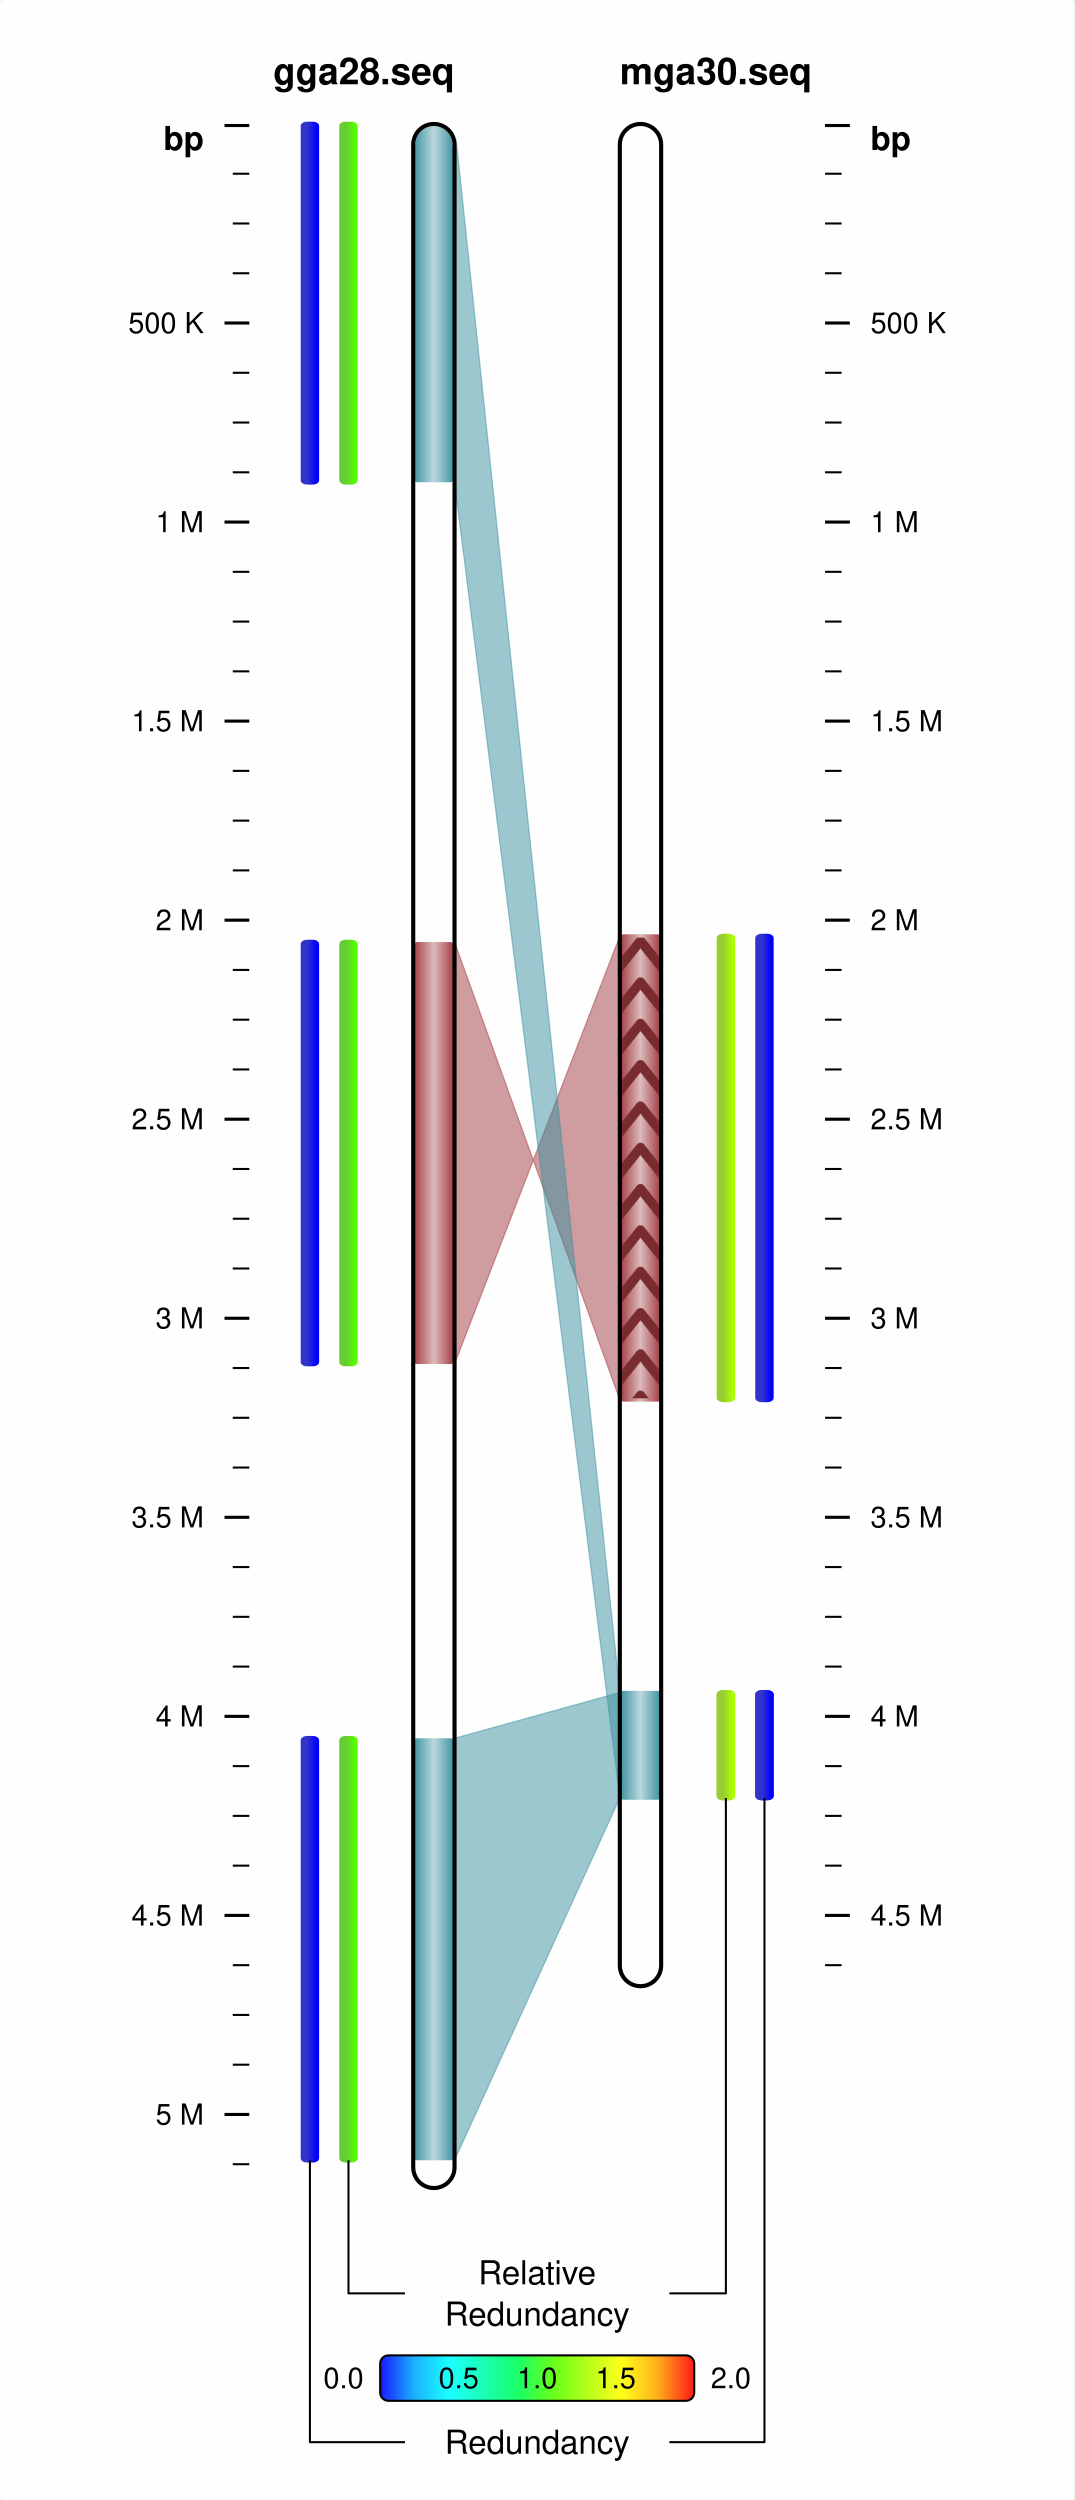
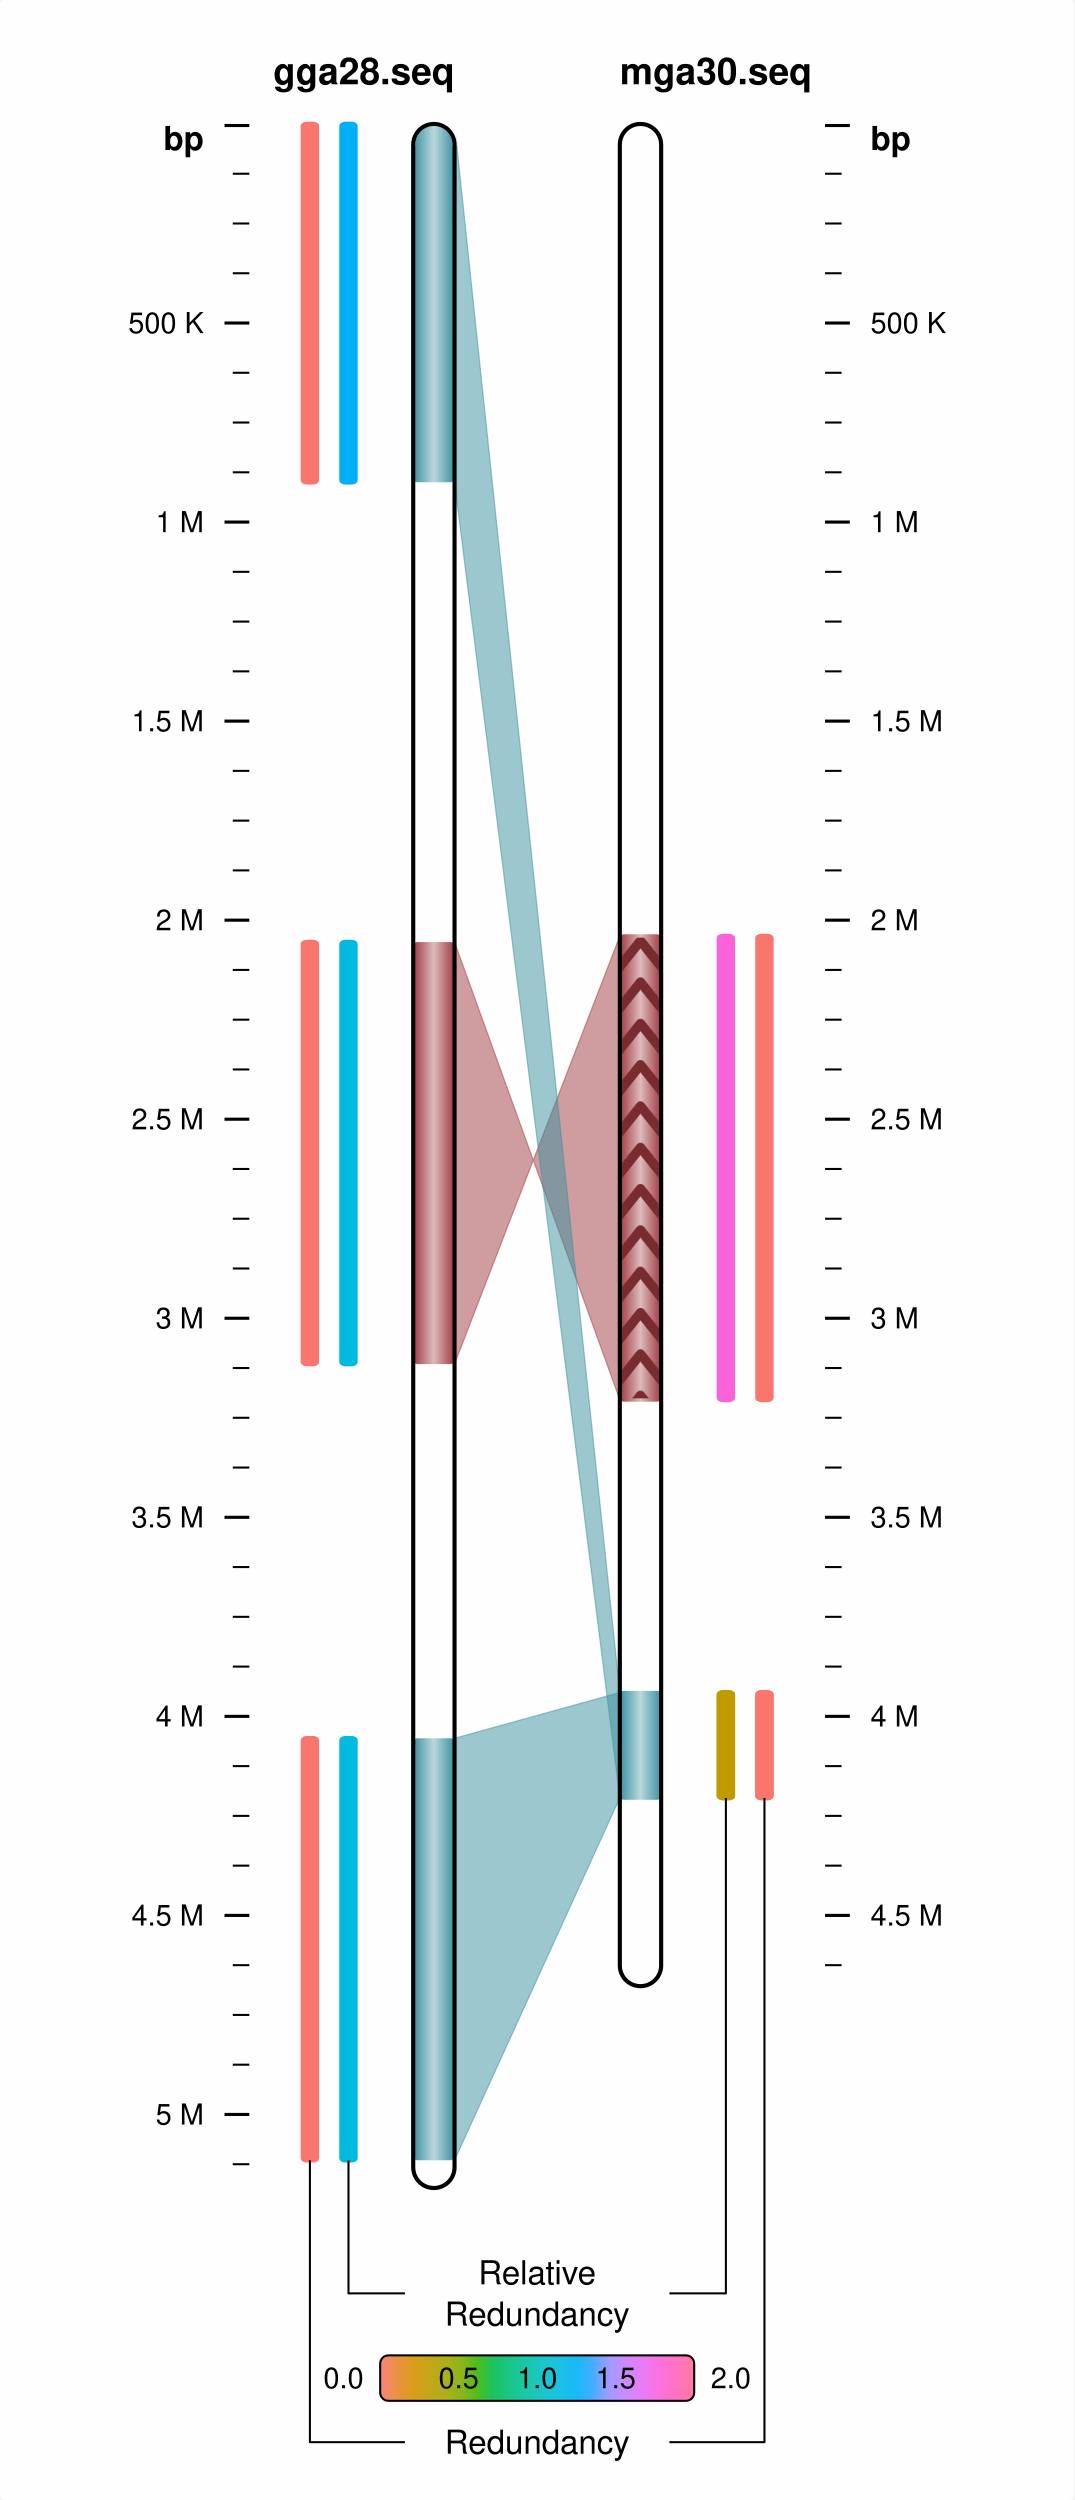
<svg xmlns="http://www.w3.org/2000/svg" viewBox="0 0 260 605.008">
  <rect x="0" y="0" width="260" height="605.008" rx="1" ry="1" fill="white" fill-opacity="0.9" stroke="white" stroke-width="0" stroke-opacity="1" />
  <text id="49.33332836.299999" x="49.333" y="36.3" dominant-baseline="" baseline-shift="" alignment-baseline="" font-size="8px" font-weight="bold" font-family="Helvetica,Arial" font-variant="normal" text-anchor="end" text-align="start" line-height="125%%">
bp</text>
  <line id="54.33332830.37500060.33332830.375000" x1="54.333" y1="30.375" x2="60.333" y2="30.375" stroke-width="0.75" stroke="black" />
  <line id="56.33332842.04262260.33332842.042622" x1="56.333" y1="42.043" x2="60.333" y2="42.043" stroke-width="0.5" stroke="black" />
  <line id="56.33332854.08524360.33332854.085243" x1="56.333" y1="54.085" x2="60.333" y2="54.085" stroke-width="0.5" stroke="black" />
  <line id="56.33332866.12786160.33332866.127861" x1="56.333" y1="66.128" x2="60.333" y2="66.128" stroke-width="0.5" stroke="black" />
  <line id="54.33332878.17048660.33332878.170486" x1="54.333" y1="78.171" x2="60.333" y2="78.171" stroke-width="0.75" stroke="black" />
  <text id="49.33332880.620483" x="49.333" y="80.621" dominant-baseline="" baseline-shift="" alignment-baseline="" font-size="7px" font-weight="normal" font-family="Helvetica,Arial" font-variant="normal" text-anchor="end" text-align="start" line-height="125%%">
500 K</text>
  <line id="56.33332890.21310460.33332890.213104" x1="56.333" y1="90.213" x2="60.333" y2="90.213" stroke-width="0.5" stroke="black" />
  <line id="56.333328102.25573060.333328102.255730" x1="56.333" y1="102.256" x2="60.333" y2="102.256" stroke-width="0.5" stroke="black" />
  <line id="56.333328114.29834760.333328114.298347" x1="56.333" y1="114.298" x2="60.333" y2="114.298" stroke-width="0.5" stroke="black" />
  <line id="54.333328126.34097360.333328126.340973" x1="54.333" y1="126.341" x2="60.333" y2="126.341" stroke-width="0.75" stroke="black" />
  <text id="49.333328128.790970" x="49.333" y="128.791" dominant-baseline="" baseline-shift="" alignment-baseline="" font-size="7px" font-weight="normal" font-family="Helvetica,Arial" font-variant="normal" text-anchor="end" text-align="start" line-height="125%%">
1 M</text>
  <line id="56.333328138.38359160.333328138.383591" x1="56.333" y1="138.384" x2="60.333" y2="138.384" stroke-width="0.5" stroke="black" />
  <line id="56.333328150.42620860.333328150.426208" x1="56.333" y1="150.426" x2="60.333" y2="150.426" stroke-width="0.5" stroke="black" />
  <line id="56.333328162.46882660.333328162.468826" x1="56.333" y1="162.469" x2="60.333" y2="162.469" stroke-width="0.5" stroke="black" />
  <line id="54.333328174.51145960.333328174.511459" x1="54.333" y1="174.511" x2="60.333" y2="174.511" stroke-width="0.75" stroke="black" />
  <text id="49.333328176.961456" x="49.333" y="176.961" dominant-baseline="" baseline-shift="" alignment-baseline="" font-size="7px" font-weight="normal" font-family="Helvetica,Arial" font-variant="normal" text-anchor="end" text-align="start" line-height="125%%">
1.5 M</text>
  <line id="56.333328186.55407760.333328186.554077" x1="56.333" y1="186.554" x2="60.333" y2="186.554" stroke-width="0.5" stroke="black" />
  <line id="56.333328198.59669560.333328198.596695" x1="56.333" y1="198.597" x2="60.333" y2="198.597" stroke-width="0.5" stroke="black" />
  <line id="56.333328210.63931360.333328210.639313" x1="56.333" y1="210.639" x2="60.333" y2="210.639" stroke-width="0.5" stroke="black" />
  <line id="54.333328222.68194660.333328222.681946" x1="54.333" y1="222.682" x2="60.333" y2="222.682" stroke-width="0.75" stroke="black" />
  <text id="49.333328225.131943" x="49.333" y="225.132" dominant-baseline="" baseline-shift="" alignment-baseline="" font-size="7px" font-weight="normal" font-family="Helvetica,Arial" font-variant="normal" text-anchor="end" text-align="start" line-height="125%%">
2 M</text>
  <line id="56.333328234.72456460.333328234.724564" x1="56.333" y1="234.725" x2="60.333" y2="234.725" stroke-width="0.5" stroke="black" />
  <line id="56.333328246.76718160.333328246.767181" x1="56.333" y1="246.767" x2="60.333" y2="246.767" stroke-width="0.5" stroke="black" />
  <line id="56.333328258.80981460.333328258.809814" x1="56.333" y1="258.81" x2="60.333" y2="258.81" stroke-width="0.5" stroke="black" />
  <line id="54.333328270.85241760.333328270.852417" x1="54.333" y1="270.852" x2="60.333" y2="270.852" stroke-width="0.75" stroke="black" />
  <text id="49.333328273.302429" x="49.333" y="273.302" dominant-baseline="" baseline-shift="" alignment-baseline="" font-size="7px" font-weight="normal" font-family="Helvetica,Arial" font-variant="normal" text-anchor="end" text-align="start" line-height="125%%">
2.5 M</text>
  <line id="56.333328282.89505060.333328282.895050" x1="56.333" y1="282.895" x2="60.333" y2="282.895" stroke-width="0.5" stroke="black" />
  <line id="56.333328294.93765360.333328294.937653" x1="56.333" y1="294.938" x2="60.333" y2="294.938" stroke-width="0.5" stroke="black" />
  <line id="56.333328306.98028660.333328306.980286" x1="56.333" y1="306.98" x2="60.333" y2="306.98" stroke-width="0.5" stroke="black" />
  <line id="54.333328319.02291960.333328319.022919" x1="54.333" y1="319.023" x2="60.333" y2="319.023" stroke-width="0.75" stroke="black" />
  <text id="49.333328321.472931" x="49.333" y="321.473" dominant-baseline="" baseline-shift="" alignment-baseline="" font-size="7px" font-weight="normal" font-family="Helvetica,Arial" font-variant="normal" text-anchor="end" text-align="start" line-height="125%%">
3 M</text>
  <line id="56.333328331.06552160.333328331.065521" x1="56.333" y1="331.066" x2="60.333" y2="331.066" stroke-width="0.5" stroke="black" />
  <line id="56.333328343.10815460.333328343.108154" x1="56.333" y1="343.108" x2="60.333" y2="343.108" stroke-width="0.5" stroke="black" />
  <line id="56.333328355.15078760.333328355.150787" x1="56.333" y1="355.151" x2="60.333" y2="355.151" stroke-width="0.5" stroke="black" />
  <line id="54.333328367.19339060.333328367.193390" x1="54.333" y1="367.193" x2="60.333" y2="367.193" stroke-width="0.75" stroke="black" />
  <text id="49.333328369.643402" x="49.333" y="369.643" dominant-baseline="" baseline-shift="" alignment-baseline="" font-size="7px" font-weight="normal" font-family="Helvetica,Arial" font-variant="normal" text-anchor="end" text-align="start" line-height="125%%">
3.5 M</text>
  <line id="56.333328379.23602360.333328379.236023" x1="56.333" y1="379.236" x2="60.333" y2="379.236" stroke-width="0.5" stroke="black" />
  <line id="56.333328391.27862560.333328391.278625" x1="56.333" y1="391.279" x2="60.333" y2="391.279" stroke-width="0.5" stroke="black" />
  <line id="56.333328403.32125960.333328403.321259" x1="56.333" y1="403.321" x2="60.333" y2="403.321" stroke-width="0.5" stroke="black" />
  <line id="54.333328415.36389260.333328415.363892" x1="54.333" y1="415.364" x2="60.333" y2="415.364" stroke-width="0.75" stroke="black" />
  <text id="49.333328417.813904" x="49.333" y="417.814" dominant-baseline="" baseline-shift="" alignment-baseline="" font-size="7px" font-weight="normal" font-family="Helvetica,Arial" font-variant="normal" text-anchor="end" text-align="start" line-height="125%%">
4 M</text>
  <line id="56.333328427.40649460.333328427.406494" x1="56.333" y1="427.406" x2="60.333" y2="427.406" stroke-width="0.5" stroke="black" />
  <line id="56.333328439.44912760.333328439.449127" x1="56.333" y1="439.449" x2="60.333" y2="439.449" stroke-width="0.5" stroke="black" />
  <line id="56.333328451.49173060.333328451.491730" x1="56.333" y1="451.492" x2="60.333" y2="451.492" stroke-width="0.5" stroke="black" />
  <line id="54.333328463.53436360.333328463.534363" x1="54.333" y1="463.534" x2="60.333" y2="463.534" stroke-width="0.75" stroke="black" />
  <text id="49.333328465.984375" x="49.333" y="465.984" dominant-baseline="" baseline-shift="" alignment-baseline="" font-size="7px" font-weight="normal" font-family="Helvetica,Arial" font-variant="normal" text-anchor="end" text-align="start" line-height="125%%">
4.5 M</text>
  <line id="56.333328475.57699660.333328475.576996" x1="56.333" y1="475.577" x2="60.333" y2="475.577" stroke-width="0.5" stroke="black" />
  <line id="56.333328487.61959860.333328487.619598" x1="56.333" y1="487.62" x2="60.333" y2="487.62" stroke-width="0.5" stroke="black" />
  <line id="56.333328499.66223160.333328499.662231" x1="56.333" y1="499.662" x2="60.333" y2="499.662" stroke-width="0.5" stroke="black" />
  <line id="54.333328511.70486560.333328511.704865" x1="54.333" y1="511.705" x2="60.333" y2="511.705" stroke-width="0.75" stroke="black" />
  <text id="49.333328514.154846" x="49.333" y="514.155" dominant-baseline="" baseline-shift="" alignment-baseline="" font-size="7px" font-weight="normal" font-family="Helvetica,Arial" font-variant="normal" text-anchor="end" text-align="start" line-height="125%%">
5 M</text>
  <line id="56.333328523.74749860.333328523.747498" x1="56.333" y1="523.747" x2="60.333" y2="523.747" stroke-width="0.5" stroke="black" />
  <text id="210.66667236.299999" x="210.667" y="36.3" dominant-baseline="" baseline-shift="" alignment-baseline="" font-size="8px" font-weight="bold" font-family="Helvetica,Arial" font-variant="normal" text-anchor="start" text-align="start" line-height="125%%">
bp</text>
  <line id="205.66667230.375000199.66667230.375000" x1="205.667" y1="30.375" x2="199.667" y2="30.375" stroke-width="0.75" stroke="black" />
  <line id="203.66667242.042622199.66667242.042622" x1="203.667" y1="42.043" x2="199.667" y2="42.043" stroke-width="0.5" stroke="black" />
  <line id="203.66667254.085243199.66667254.085243" x1="203.667" y1="54.085" x2="199.667" y2="54.085" stroke-width="0.5" stroke="black" />
  <line id="203.66667266.127861199.66667266.127861" x1="203.667" y1="66.128" x2="199.667" y2="66.128" stroke-width="0.5" stroke="black" />
  <line id="205.66667278.170486199.66667278.170486" x1="205.667" y1="78.171" x2="199.667" y2="78.171" stroke-width="0.75" stroke="black" />
  <text id="210.66667280.620483" x="210.667" y="80.621" dominant-baseline="" baseline-shift="" alignment-baseline="" font-size="7px" font-weight="normal" font-family="Helvetica,Arial" font-variant="normal" text-anchor="start" text-align="start" line-height="125%%">
500 K</text>
  <line id="203.66667290.213104199.66667290.213104" x1="203.667" y1="90.213" x2="199.667" y2="90.213" stroke-width="0.5" stroke="black" />
  <line id="203.666672102.255730199.666672102.255730" x1="203.667" y1="102.256" x2="199.667" y2="102.256" stroke-width="0.5" stroke="black" />
  <line id="203.666672114.298347199.666672114.298347" x1="203.667" y1="114.298" x2="199.667" y2="114.298" stroke-width="0.5" stroke="black" />
  <line id="205.666672126.340973199.666672126.340973" x1="205.667" y1="126.341" x2="199.667" y2="126.341" stroke-width="0.75" stroke="black" />
  <text id="210.666672128.790970" x="210.667" y="128.791" dominant-baseline="" baseline-shift="" alignment-baseline="" font-size="7px" font-weight="normal" font-family="Helvetica,Arial" font-variant="normal" text-anchor="start" text-align="start" line-height="125%%">
1 M</text>
  <line id="203.666672138.383591199.666672138.383591" x1="203.667" y1="138.384" x2="199.667" y2="138.384" stroke-width="0.5" stroke="black" />
  <line id="203.666672150.426208199.666672150.426208" x1="203.667" y1="150.426" x2="199.667" y2="150.426" stroke-width="0.5" stroke="black" />
  <line id="203.666672162.468826199.666672162.468826" x1="203.667" y1="162.469" x2="199.667" y2="162.469" stroke-width="0.5" stroke="black" />
  <line id="205.666672174.511459199.666672174.511459" x1="205.667" y1="174.511" x2="199.667" y2="174.511" stroke-width="0.75" stroke="black" />
  <text id="210.666672176.961456" x="210.667" y="176.961" dominant-baseline="" baseline-shift="" alignment-baseline="" font-size="7px" font-weight="normal" font-family="Helvetica,Arial" font-variant="normal" text-anchor="start" text-align="start" line-height="125%%">
1.5 M</text>
  <line id="203.666672186.554077199.666672186.554077" x1="203.667" y1="186.554" x2="199.667" y2="186.554" stroke-width="0.5" stroke="black" />
  <line id="203.666672198.596695199.666672198.596695" x1="203.667" y1="198.597" x2="199.667" y2="198.597" stroke-width="0.5" stroke="black" />
  <line id="203.666672210.639313199.666672210.639313" x1="203.667" y1="210.639" x2="199.667" y2="210.639" stroke-width="0.5" stroke="black" />
  <line id="205.666672222.681946199.666672222.681946" x1="205.667" y1="222.682" x2="199.667" y2="222.682" stroke-width="0.75" stroke="black" />
  <text id="210.666672225.131943" x="210.667" y="225.132" dominant-baseline="" baseline-shift="" alignment-baseline="" font-size="7px" font-weight="normal" font-family="Helvetica,Arial" font-variant="normal" text-anchor="start" text-align="start" line-height="125%%">
2 M</text>
  <line id="203.666672234.724564199.666672234.724564" x1="203.667" y1="234.725" x2="199.667" y2="234.725" stroke-width="0.5" stroke="black" />
  <line id="203.666672246.767181199.666672246.767181" x1="203.667" y1="246.767" x2="199.667" y2="246.767" stroke-width="0.5" stroke="black" />
  <line id="203.666672258.809814199.666672258.809814" x1="203.667" y1="258.81" x2="199.667" y2="258.81" stroke-width="0.5" stroke="black" />
  <line id="205.666672270.852417199.666672270.852417" x1="205.667" y1="270.852" x2="199.667" y2="270.852" stroke-width="0.75" stroke="black" />
  <text id="210.666672273.302429" x="210.667" y="273.302" dominant-baseline="" baseline-shift="" alignment-baseline="" font-size="7px" font-weight="normal" font-family="Helvetica,Arial" font-variant="normal" text-anchor="start" text-align="start" line-height="125%%">
2.5 M</text>
  <line id="203.666672282.895050199.666672282.895050" x1="203.667" y1="282.895" x2="199.667" y2="282.895" stroke-width="0.5" stroke="black" />
  <line id="203.666672294.937653199.666672294.937653" x1="203.667" y1="294.938" x2="199.667" y2="294.938" stroke-width="0.5" stroke="black" />
  <line id="203.666672306.980286199.666672306.980286" x1="203.667" y1="306.98" x2="199.667" y2="306.98" stroke-width="0.5" stroke="black" />
  <line id="205.666672319.022919199.666672319.022919" x1="205.667" y1="319.023" x2="199.667" y2="319.023" stroke-width="0.75" stroke="black" />
  <text id="210.666672321.472931" x="210.667" y="321.473" dominant-baseline="" baseline-shift="" alignment-baseline="" font-size="7px" font-weight="normal" font-family="Helvetica,Arial" font-variant="normal" text-anchor="start" text-align="start" line-height="125%%">
3 M</text>
  <line id="203.666672331.065521199.666672331.065521" x1="203.667" y1="331.066" x2="199.667" y2="331.066" stroke-width="0.5" stroke="black" />
  <line id="203.666672343.108154199.666672343.108154" x1="203.667" y1="343.108" x2="199.667" y2="343.108" stroke-width="0.5" stroke="black" />
  <line id="203.666672355.150787199.666672355.150787" x1="203.667" y1="355.151" x2="199.667" y2="355.151" stroke-width="0.5" stroke="black" />
  <line id="205.666672367.193390199.666672367.193390" x1="205.667" y1="367.193" x2="199.667" y2="367.193" stroke-width="0.75" stroke="black" />
  <text id="210.666672369.643402" x="210.667" y="369.643" dominant-baseline="" baseline-shift="" alignment-baseline="" font-size="7px" font-weight="normal" font-family="Helvetica,Arial" font-variant="normal" text-anchor="start" text-align="start" line-height="125%%">
3.5 M</text>
  <line id="203.666672379.236023199.666672379.236023" x1="203.667" y1="379.236" x2="199.667" y2="379.236" stroke-width="0.5" stroke="black" />
  <line id="203.666672391.278625199.666672391.278625" x1="203.667" y1="391.279" x2="199.667" y2="391.279" stroke-width="0.5" stroke="black" />
  <line id="203.666672403.321259199.666672403.321259" x1="203.667" y1="403.321" x2="199.667" y2="403.321" stroke-width="0.5" stroke="black" />
  <line id="205.666672415.363892199.666672415.363892" x1="205.667" y1="415.364" x2="199.667" y2="415.364" stroke-width="0.75" stroke="black" />
  <text id="210.666672417.813904" x="210.667" y="417.814" dominant-baseline="" baseline-shift="" alignment-baseline="" font-size="7px" font-weight="normal" font-family="Helvetica,Arial" font-variant="normal" text-anchor="start" text-align="start" line-height="125%%">
4 M</text>
  <line id="203.666672427.406494199.666672427.406494" x1="203.667" y1="427.406" x2="199.667" y2="427.406" stroke-width="0.5" stroke="black" />
  <line id="203.666672439.449127199.666672439.449127" x1="203.667" y1="439.449" x2="199.667" y2="439.449" stroke-width="0.5" stroke="black" />
  <line id="203.666672451.491730199.666672451.491730" x1="203.667" y1="451.492" x2="199.667" y2="451.492" stroke-width="0.5" stroke="black" />
  <line id="205.666672463.534363199.666672463.534363" x1="205.667" y1="463.534" x2="199.667" y2="463.534" stroke-width="0.75" stroke="black" />
  <text id="210.666672465.984375" x="210.667" y="465.984" dominant-baseline="" baseline-shift="" alignment-baseline="" font-size="7px" font-weight="normal" font-family="Helvetica,Arial" font-variant="normal" text-anchor="start" text-align="start" line-height="125%%">
4.5 M</text>
  <line id="203.666672475.576996199.666672475.576996" x1="203.667" y1="475.577" x2="199.667" y2="475.577" stroke-width="0.5" stroke="black" />
  <defs id="">
    <linearGradient id="grad100.000000420.662628" x1="0%" y1="0%" x2="100%" y2="0%">
      <stop offset="0%" stop-color="#3B91A0" stop-opacity="1" />
      <stop offset="50%" stop-color="#BAD8DD" stop-opacity="1" />
      <stop offset="100%" stop-color="#3B91A0" stop-opacity="1" />
    </linearGradient>
  </defs>
  <rect x="100" y="420.663" width="10" height="102.121" rx="1" ry="1" fill="url(#grad100.000000420.662628)" fill-opacity="1" stroke-width="0.75" stroke-opacity="1" />
  <defs id="">
    <linearGradient id="grad100.000000420.662628NRC" x1="0%" y1="0%" x2="100%" y2="0%">
-       <stop offset="30%" stop-color="#66CC33" stop-opacity="1" />
-       <stop offset="100%" stop-color="#55ff00" stop-opacity="1" />
+       <stop offset="100%" stop-color="#00BAE0" stop-opacity="1" />
    </linearGradient>
  </defs>
  <rect x="82.667" y="420.663" width="3.333" height="102.121" rx="1" ry="0.5" fill="url(#grad100.000000420.662628NRC)" fill-opacity="1" stroke="url(#grad100.000000420.662628NRC)" stroke-width="1.125" stroke-opacity="1" />
  <defs id="">
    <linearGradient id="grad100.000000420.662628NRCRedun" x1="0%" y1="0%" x2="100%" y2="0%">
-       <stop offset="30%" stop-color="#3333CC" stop-opacity="1" />
-       <stop offset="100%" stop-color="#0000ff" stop-opacity="1" />
+       <stop offset="100%" stop-color="#F8766D" stop-opacity="1" />
    </linearGradient>
  </defs>
  <rect x="73.333" y="420.663" width="3.333" height="102.121" rx="1" ry="0.5" fill="url(#grad100.000000420.662628NRCRedun)" fill-opacity="1" stroke="url(#grad100.000000420.662628NRCRedun)" stroke-width="1.125" stroke-opacity="1" />
  <defs id="">
    <linearGradient id="grad150.000000409.583435" x1="0%" y1="0%" x2="100%" y2="0%">
      <stop offset="0%" stop-color="#3B91A0" stop-opacity="1" />
      <stop offset="50%" stop-color="#BAD8DD" stop-opacity="1" />
      <stop offset="100%" stop-color="#3B91A0" stop-opacity="1" />
    </linearGradient>
  </defs>
  <rect x="150" y="409.583" width="10" height="25.53" rx="1" ry="1" fill="url(#grad150.000000409.583435)" fill-opacity="1" stroke="url(#grad150.000000409.583435)" stroke-width="0.75" stroke-opacity="1" />
  <defs id="">
    <linearGradient id="grad150.000000409.583435NRC" x1="0%" y1="0%" x2="100%" y2="0%">
-       <stop offset="30%" stop-color="#99CC33" stop-opacity="1" />
-       <stop offset="100%" stop-color="#aaff00" stop-opacity="1" />
+       <stop offset="100%" stop-color="#C09B00" stop-opacity="1" />
    </linearGradient>
  </defs>
  <rect x="174" y="409.583" width="3.333" height="25.53" rx="1" ry="0.5" fill="url(#grad150.000000409.583435NRC)" fill-opacity="1" stroke="url(#grad150.000000409.583435NRC)" stroke-width="1.125" stroke-opacity="1" />
  <defs id="">
    <linearGradient id="grad150.000000409.583435NRCRedun" x1="0%" y1="0%" x2="100%" y2="0%">
-       <stop offset="30%" stop-color="#3333CC" stop-opacity="1" />
-       <stop offset="100%" stop-color="#0000ff" stop-opacity="1" />
+       <stop offset="100%" stop-color="#F8766D" stop-opacity="1" />
    </linearGradient>
  </defs>
  <rect x="183.333" y="409.583" width="3.333" height="25.53" rx="1" ry="0.5" fill="url(#grad150.000000409.583435NRCRedun)" fill-opacity="1" stroke="url(#grad150.000000409.583435NRCRedun)" stroke-width="1.125" stroke-opacity="1" />
  <polygon points="110,420.663 110,522.784 150,435.114 150,409.583 " fill="#3B91A0" stroke="#3B91A0" stroke-width="0.3" stroke-opacity="0.5" fill-opacity="0.5" />
  <defs id="">
    <linearGradient id="grad100.000000227.980698" x1="0%" y1="0%" x2="100%" y2="0%">
      <stop offset="0%" stop-color="#A03B41" stop-opacity="1" />
      <stop offset="50%" stop-color="#DDBABC" stop-opacity="1" />
      <stop offset="100%" stop-color="#A03B41" stop-opacity="1" />
    </linearGradient>
  </defs>
  <rect x="100" y="227.981" width="10" height="102.121" rx="1" ry="1" fill="url(#grad100.000000227.980698)" fill-opacity="1" stroke-width="0.75" stroke-opacity="1" />
  <defs id="">
    <linearGradient id="grad100.000000227.980698NRC" x1="0%" y1="0%" x2="100%" y2="0%">
-       <stop offset="30%" stop-color="#66CC33" stop-opacity="1" />
-       <stop offset="100%" stop-color="#55ff00" stop-opacity="1" />
+       <stop offset="100%" stop-color="#00BAE0" stop-opacity="1" />
    </linearGradient>
  </defs>
  <rect x="82.667" y="227.981" width="3.333" height="102.121" rx="1" ry="0.5" fill="url(#grad100.000000227.980698NRC)" fill-opacity="1" stroke="url(#grad100.000000227.980698NRC)" stroke-width="1.125" stroke-opacity="1" />
  <defs id="">
    <linearGradient id="grad100.000000227.980698NRCRedun" x1="0%" y1="0%" x2="100%" y2="0%">
-       <stop offset="30%" stop-color="#3333CC" stop-opacity="1" />
-       <stop offset="100%" stop-color="#0000ff" stop-opacity="1" />
+       <stop offset="100%" stop-color="#F8766D" stop-opacity="1" />
    </linearGradient>
  </defs>
  <rect x="73.333" y="227.981" width="3.333" height="102.121" rx="1" ry="0.5" fill="url(#grad100.000000227.980698NRCRedun)" fill-opacity="1" stroke="url(#grad100.000000227.980698NRCRedun)" stroke-width="1.125" stroke-opacity="1" />
  <defs id="">
    <linearGradient id="grad150.000000226.535583" x1="0%" y1="0%" x2="100%" y2="0%">
      <stop offset="0%" stop-color="#A03B41" stop-opacity="1" />
      <stop offset="50%" stop-color="#DDBABC" stop-opacity="1" />
      <stop offset="100%" stop-color="#A03B41" stop-opacity="1" />
    </linearGradient>
  </defs>
  <rect x="150" y="226.536" width="10" height="112.237" rx="1" ry="1" fill="url(#grad150.000000226.535583)" fill-opacity="1" stroke="url(#grad150.000000226.535583)" stroke-width="0.75" stroke-opacity="1" />
  <defs id="">
    <pattern id="Wavy150.000000226.535583" x="150" y="226.536" width="10" height="10" patternUnits="userSpaceOnUse">
      <path id="" d="m -1.15,8.85 l 6.15,-7.7 l 6.15,7.7 " fill="none" fill-opacity="0.9" stroke="#782C30" stroke-opacity="1" stroke-linejoin="round" stroke-width="2.3" />
    </pattern>
  </defs>
  <rect x="150" y="226.536" width="10" height="112.237" rx="1" ry="1" fill="url(#Wavy150.000000226.535583)" fill-opacity="1" stroke="url(#grad150.000000226.535583)" stroke-width="0.75" stroke-opacity="1" />
  <defs id="">
    <linearGradient id="grad150.000000226.535583NRC" x1="0%" y1="0%" x2="100%" y2="0%">
-       <stop offset="30%" stop-color="#99CC33" stop-opacity="1" />
-       <stop offset="100%" stop-color="#aaff00" stop-opacity="1" />
+       <stop offset="100%" stop-color="#FA62DB" stop-opacity="1" />
    </linearGradient>
  </defs>
  <rect x="174" y="226.536" width="3.333" height="112.237" rx="1" ry="0.5" fill="url(#grad150.000000226.535583NRC)" fill-opacity="1" stroke="url(#grad150.000000226.535583NRC)" stroke-width="1.125" stroke-opacity="1" />
  <defs id="">
    <linearGradient id="grad150.000000226.535583NRCRedun" x1="0%" y1="0%" x2="100%" y2="0%">
-       <stop offset="30%" stop-color="#3333CC" stop-opacity="1" />
-       <stop offset="100%" stop-color="#0000ff" stop-opacity="1" />
+       <stop offset="100%" stop-color="#F8766D" stop-opacity="1" />
    </linearGradient>
  </defs>
  <rect x="183.333" y="226.536" width="3.333" height="112.237" rx="1" ry="0.5" fill="url(#grad150.000000226.535583NRCRedun)" fill-opacity="1" stroke="url(#grad150.000000226.535583NRCRedun)" stroke-width="1.125" stroke-opacity="1" />
  <polygon points="110,227.981 110,330.102 150,226.536 150,338.773 " fill="#A03B41" stroke="#A03B41" stroke-width="0.3" stroke-opacity="0.5" fill-opacity="0.5" />
  <defs id="">
    <linearGradient id="grad100.00000030.000000" x1="0%" y1="0%" x2="100%" y2="0%">
      <stop offset="0%" stop-color="#3B91A0" stop-opacity="1" />
      <stop offset="50%" stop-color="#BAD8DD" stop-opacity="1" />
      <stop offset="100%" stop-color="#3B91A0" stop-opacity="1" />
    </linearGradient>
  </defs>
  <rect x="100" y="30" width="10" height="86.707" rx="1" ry="1" fill="url(#grad100.00000030.000000)" fill-opacity="1" stroke-width="0.75" stroke-opacity="1" />
  <defs id="">
    <linearGradient id="grad100.00000030.000000NRC" x1="0%" y1="0%" x2="100%" y2="0%">
-       <stop offset="30%" stop-color="#66CC33" stop-opacity="1" />
-       <stop offset="100%" stop-color="#55ff00" stop-opacity="1" />
+       <stop offset="100%" stop-color="#00B0F6" stop-opacity="1" />
    </linearGradient>
  </defs>
  <rect x="82.667" y="30" width="3.333" height="86.707" rx="1" ry="0.5" fill="url(#grad100.00000030.000000NRC)" fill-opacity="1" stroke="url(#grad100.00000030.000000NRC)" stroke-width="1.125" stroke-opacity="1" />
  <defs id="">
    <linearGradient id="grad100.00000030.000000NRCRedun" x1="0%" y1="0%" x2="100%" y2="0%">
-       <stop offset="30%" stop-color="#3333CC" stop-opacity="1" />
-       <stop offset="100%" stop-color="#0000ff" stop-opacity="1" />
+       <stop offset="100%" stop-color="#F8766D" stop-opacity="1" />
    </linearGradient>
  </defs>
  <rect x="73.333" y="30" width="3.333" height="86.707" rx="1" ry="0.5" fill="url(#grad100.00000030.000000NRCRedun)" fill-opacity="1" stroke="url(#grad100.00000030.000000NRCRedun)" stroke-width="1.125" stroke-opacity="1" />
  <defs id="">
    <linearGradient id="grad150.000000409.583435" x1="0%" y1="0%" x2="100%" y2="0%">
      <stop offset="0%" stop-color="#3B91A0" stop-opacity="1" />
      <stop offset="50%" stop-color="#BAD8DD" stop-opacity="1" />
      <stop offset="100%" stop-color="#3B91A0" stop-opacity="1" />
    </linearGradient>
  </defs>
  <rect x="150" y="409.583" width="10" height="25.53" rx="1" ry="1" fill="url(#grad150.000000409.583435)" fill-opacity="1" stroke="url(#grad150.000000409.583435)" stroke-width="0.75" stroke-opacity="1" />
  <defs id="">
    <linearGradient id="grad150.000000409.583435NRC" x1="0%" y1="0%" x2="100%" y2="0%">
-       <stop offset="30%" stop-color="#99CC33" stop-opacity="1" />
-       <stop offset="100%" stop-color="#aaff00" stop-opacity="1" />
+       <stop offset="100%" stop-color="#00BFC4" stop-opacity="1" />
    </linearGradient>
  </defs>
  <rect x="174" y="409.583" width="3.333" height="25.53" rx="1" ry="0.5" fill="url(#grad150.000000409.583435NRC)" fill-opacity="1" stroke="url(#grad150.000000409.583435NRC)" stroke-width="1.125" stroke-opacity="1" />
  <defs id="">
    <linearGradient id="grad150.000000409.583435NRCRedun" x1="0%" y1="0%" x2="100%" y2="0%">
-       <stop offset="30%" stop-color="#3333CC" stop-opacity="1" />
-       <stop offset="100%" stop-color="#0000ff" stop-opacity="1" />
+       <stop offset="100%" stop-color="#F8766D" stop-opacity="1" />
    </linearGradient>
  </defs>
  <rect x="183.333" y="409.583" width="3.333" height="25.53" rx="1" ry="0.5" fill="url(#grad150.000000409.583435NRCRedun)" fill-opacity="1" stroke="url(#grad150.000000409.583435NRCRedun)" stroke-width="1.125" stroke-opacity="1" />
  <polygon points="110,30 110,116.707 150,435.114 150,409.583 " fill="#3B91A0" stroke="#3B91A0" stroke-width="0.3" stroke-opacity="0.5" fill-opacity="0.5" />
  <path id="rhs100.00000030.000000" d="M 100,524.508 a 5,5 0 0,0 10,0 v 5 h -10 v -5 z " fill="white" fill-opacity="1" stroke="white" stroke-opacity="1" stroke-linejoin="round" stroke-width="1" />
  <path id="rhs100.00000030.000000" d="M 110,35 a 5,5 0 0,0 -10,0 v -5 h 10 v 5 z " fill="white" fill-opacity="1" stroke="white" stroke-opacity="1" stroke-linejoin="round" stroke-width="1" />
  <path id="100.00000030.000000" d="M 100,35 v 489.508 a 5,5 0 0,0 10,0 v -489.508 a 5,5 0 0,0 -10,0 z " fill="none" fill-opacity="0.9" stroke="black" stroke-opacity="1" stroke-linejoin="round" stroke-width="1" />
  <path id="rhs100.00000030.000000" d="M 150,475.66 a 5,5 0 0,0 10,0 v 5 h -10 v -5 z " fill="white" fill-opacity="1" stroke="white" stroke-opacity="1" stroke-linejoin="round" stroke-width="1" />
  <path id="rhs100.00000030.000000" d="M 160,35 a 5,5 0 0,0 -10,0 v -5 h 10 v 5 z " fill="white" fill-opacity="1" stroke="white" stroke-opacity="1" stroke-linejoin="round" stroke-width="1" />
  <path id="150.00000030.000000" d="M 150,35 v 440.66 a 5,5 0 0,0 10,0 v -440.66 a 5,5 0 0,0 -10,0 z " fill="none" fill-opacity="0.9" stroke="black" stroke-opacity="1" stroke-linejoin="round" stroke-width="1" />
  <text id="110.00000020.400000" x="110" y="20.4" dominant-baseline="" baseline-shift="" alignment-baseline="" font-size="9px" font-weight="bold" font-family="Helvetica,Arial" font-variant="normal" text-anchor="end" text-align="start" line-height="125%%">
gga28.seq</text>
  <text id="150.00000020.400000" x="150" y="20.4" dominant-baseline="" baseline-shift="" alignment-baseline="" font-size="9px" font-weight="bold" font-family="Helvetica,Arial" font-variant="normal" text-anchor="start" text-align="start" line-height="125%%">
mga30.seq</text>
  <defs id="">
    <linearGradient id="grad92.000000570.007874" x1="0%" y1="0%" x2="100%" y2="0%">
-       <stop offset="0%" stop-color="#0000ff" stop-opacity="1" />
-       <stop offset="11%" stop-color="#00aaff" stop-opacity="1" />
-       <stop offset="22%" stop-color="#00ffff" stop-opacity="1" />
-       <stop offset="33%" stop-color="#00ffaa" stop-opacity="1" />
-       <stop offset="44%" stop-color="#00ff55" stop-opacity="1" />
-       <stop offset="55%" stop-color="#55ff00" stop-opacity="1" />
-       <stop offset="66%" stop-color="#aaff00" stop-opacity="1" />
-       <stop offset="77%" stop-color="#ffff00" stop-opacity="1" />
-       <stop offset="88%" stop-color="#ffaa00" stop-opacity="1" />
-       <stop offset="100%" stop-color="#ff0000" stop-opacity="1" />
+       <stop offset="0%" stop-color="#F8766D" stop-opacity="1" />
+       <stop offset="5%" stop-color="#EA8331" stop-opacity="1" />
+       <stop offset="10%" stop-color="#D89000" stop-opacity="1" />
+       <stop offset="15%" stop-color="#C09B00" stop-opacity="1" />
+       <stop offset="21%" stop-color="#A3A500" stop-opacity="1" />
+       <stop offset="26%" stop-color="#7CAE00" stop-opacity="1" />
+       <stop offset="31%" stop-color="#39B600" stop-opacity="1" />
+       <stop offset="36%" stop-color="#00BB4E" stop-opacity="1" />
+       <stop offset="42%" stop-color="#00BF7D" stop-opacity="1" />
+       <stop offset="47%" stop-color="#00C1A3" stop-opacity="1" />
+       <stop offset="52%" stop-color="#00BFC4" stop-opacity="1" />
+       <stop offset="57%" stop-color="#00BAE0" stop-opacity="1" />
+       <stop offset="63%" stop-color="#00B0F6" stop-opacity="1" />
+       <stop offset="68%" stop-color="#35A2FF" stop-opacity="1" />
+       <stop offset="73%" stop-color="#9590FF" stop-opacity="1" />
+       <stop offset="78%" stop-color="#C77CFF" stop-opacity="1" />
+       <stop offset="84%" stop-color="#E76BF3" stop-opacity="1" />
+       <stop offset="89%" stop-color="#FA62DB" stop-opacity="1" />
+       <stop offset="94%" stop-color="#FF62BC" stop-opacity="1" />
+       <stop offset="100%" stop-color="#FF6A98" stop-opacity="1" />
    </linearGradient>
  </defs>
  <rect x="92" y="570.008" width="76" height="11" rx="2" ry="2" fill="url(#grad92.000000570.007874)" fill-opacity="0.9" stroke="black" stroke-width="0.5" stroke-opacity="1" />
  <text id="130.000000552.807861" x="130" y="552.808" dominant-baseline="" baseline-shift="" alignment-baseline="" font-size="8px" font-family="Helvetica,Arial" font-variant="normal" text-anchor="middle" text-align="start" line-height="125%%">
Relative</text>
  <text id="130.000000562.807861" x="130" y="562.808" dominant-baseline="" baseline-shift="" alignment-baseline="" font-size="8px" font-family="Helvetica,Arial" font-variant="normal" text-anchor="middle" text-align="start" line-height="125%%">
Redundancy</text>
  <text id="130.000000593.807861" x="130" y="593.808" dominant-baseline="" baseline-shift="" alignment-baseline="" font-size="8px" font-family="Helvetica,Arial" font-variant="normal" text-anchor="middle" text-align="start" line-height="125%%">
Redundancy</text>
  <text id="88.000000575.507874" x="88" y="575.508" dy="2.45" dominant-baseline="" baseline-shift="" alignment-baseline="" font-size="7px" font-family="Helvetica,Arial" font-variant="normal" text-anchor="end" text-align="start" line-height="125%%">
0.0</text>
  <text id="172.000000575.507874" x="172" y="575.508" dy="2.45" dominant-baseline="" baseline-shift="" alignment-baseline="" font-size="7px" font-family="Helvetica,Arial" font-variant="normal" text-anchor="start" text-align="start" line-height="125%%">
2.0</text>
  <text id="111.000000575.507874" x="111" y="575.508" dy="2.45" dominant-baseline="" baseline-shift="" alignment-baseline="" font-size="7px" font-family="Helvetica,Arial" font-variant="normal" text-anchor="middle" text-align="start" line-height="125%%">
0.5</text>
  <text id="130.000000575.507874" x="130" y="575.508" dy="2.45" dominant-baseline="" baseline-shift="" alignment-baseline="" font-size="7px" font-family="Helvetica,Arial" font-variant="normal" text-anchor="middle" text-align="start" line-height="125%%">
1.0</text>
  <text id="149.000000575.507874" x="149" y="575.508" dy="2.45" dominant-baseline="" baseline-shift="" alignment-baseline="" font-size="7px" font-family="Helvetica,Arial" font-variant="normal" text-anchor="middle" text-align="start" line-height="125%%">
1.5</text>
  <path id="" d="M 84.333,522.784 V 555.008 H 98 " fill="none" fill-opacity="0.9" stroke="black" stroke-opacity="1" stroke-linejoin="round" stroke-width="0.5" />
  <path id="" d="M 175.667,435.114 V 555.008 H 162 " fill="none" fill-opacity="0.9" stroke="black" stroke-opacity="1" stroke-linejoin="round" stroke-width="0.5" />
  <path id="" d="M 75,522.784 V 591.008 H 98 " fill="none" fill-opacity="0.9" stroke="black" stroke-opacity="1" stroke-linejoin="round" stroke-width="0.5" />
  <path id="" d="M 185,435.114 V 591.008 H 162 " fill="none" fill-opacity="0.9" stroke="black" stroke-opacity="1" stroke-linejoin="round" stroke-width="0.5" />
</svg>
